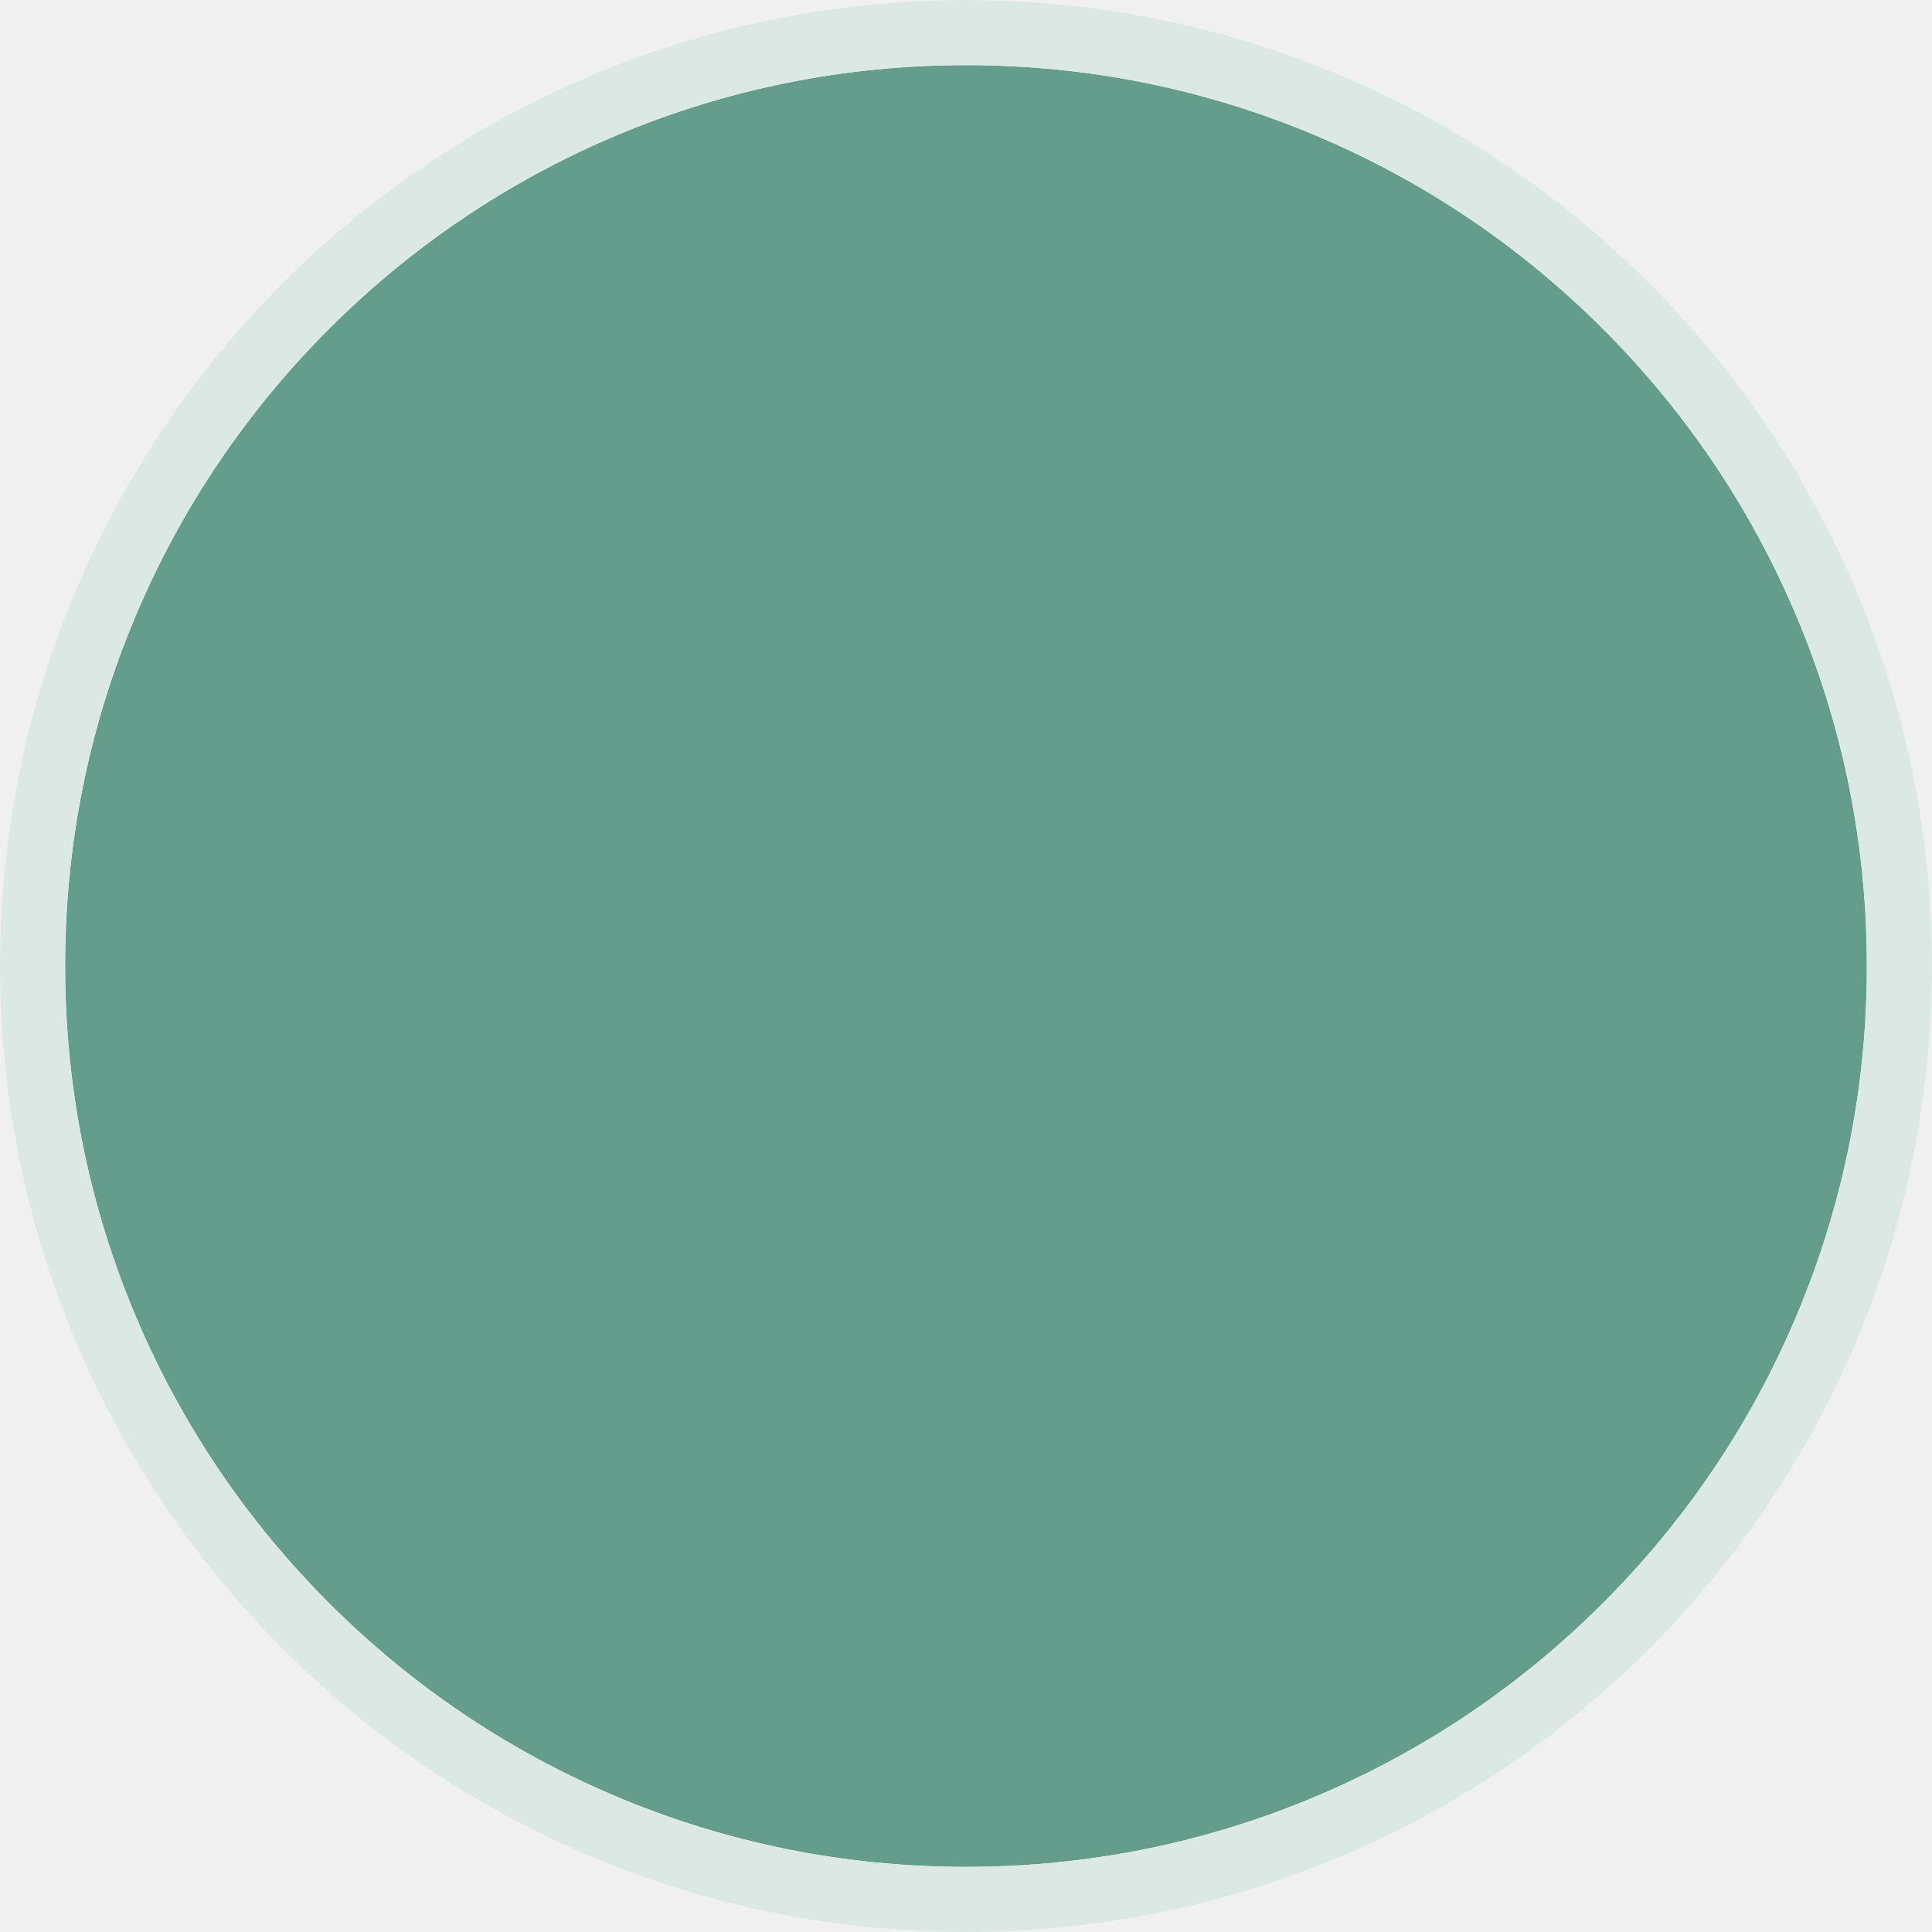
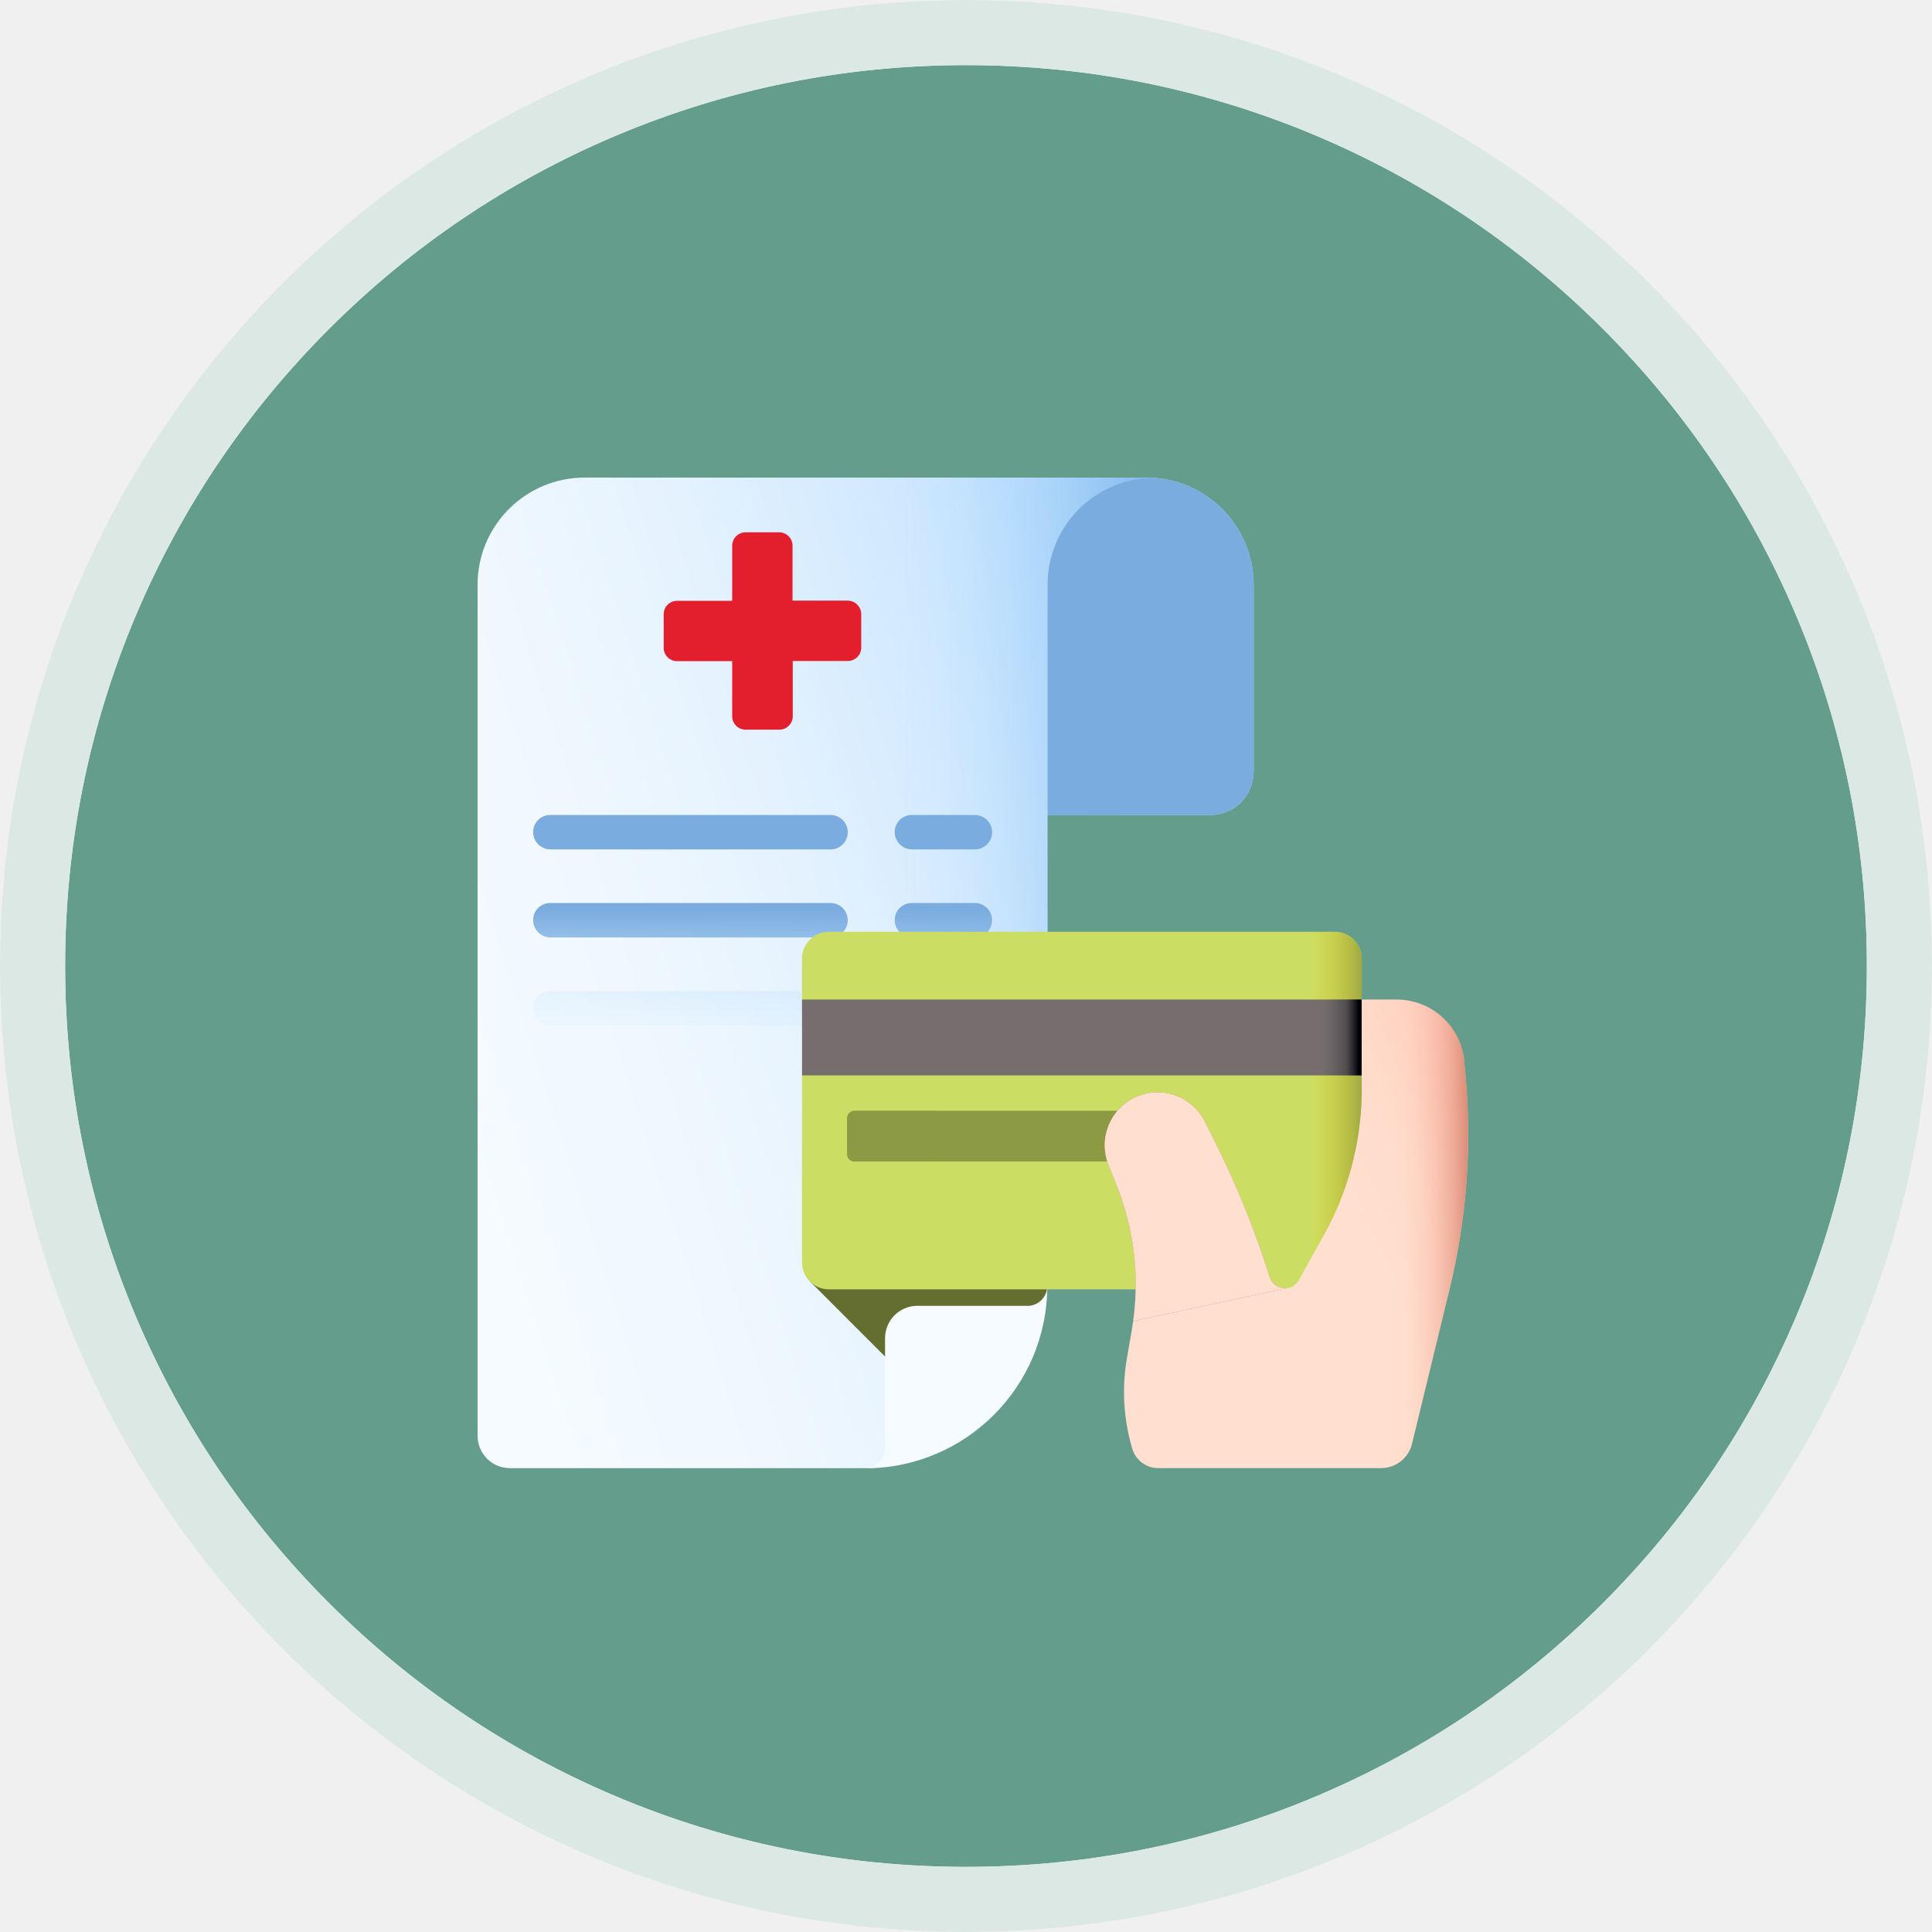
- <svg xmlns="http://www.w3.org/2000/svg" width="89" height="89" viewBox="0 0 89 89">
-   <g id="Grupo_1210391" data-name="Grupo 1210391" transform="translate(-1251.333 -413)">
-     <g id="Grupo_1098742" data-name="Grupo 1098742" transform="translate(1251.333 413)">
-       <g id="Trazado_875734" data-name="Trazado 875734" fill="#4e8f7d" opacity="0.859">
-         <path d="M 44.5 87.5 C 38.694 87.5 33.063 86.363 27.763 84.121 C 22.643 81.956 18.044 78.855 14.094 74.906 C 10.145 70.956 7.044 66.357 4.879 61.237 C 2.637 55.937 1.5 50.306 1.5 44.5 C 1.5 38.694 2.637 33.063 4.879 27.763 C 7.044 22.643 10.145 18.044 14.094 14.094 C 18.044 10.145 22.643 7.044 27.763 4.879 C 33.063 2.637 38.694 1.5 44.5 1.5 C 50.306 1.5 55.937 2.637 61.237 4.879 C 66.357 7.044 70.956 10.145 74.906 14.094 C 78.855 18.044 81.956 22.643 84.121 27.763 C 86.363 33.063 87.5 38.694 87.5 44.5 C 87.5 50.306 86.363 55.937 84.121 61.237 C 81.956 66.357 78.855 70.956 74.906 74.906 C 70.956 78.855 66.357 81.956 61.237 84.121 C 55.937 86.363 50.306 87.5 44.5 87.5 Z" stroke="none" />
-         <path d="M 44.5 3 C 38.896 3 33.462 4.097 28.347 6.26 C 23.406 8.35 18.967 11.343 15.155 15.155 C 11.343 18.967 8.35 23.406 6.26 28.347 C 4.097 33.462 3 38.896 3 44.5 C 3 50.104 4.097 55.538 6.26 60.653 C 8.35 65.594 11.343 70.033 15.155 73.845 C 18.967 77.657 23.406 80.65 28.347 82.74 C 33.462 84.903 38.896 86 44.5 86 C 50.104 86 55.538 84.903 60.653 82.74 C 65.594 80.65 70.033 77.657 73.845 73.845 C 77.657 70.033 80.65 65.594 82.74 60.653 C 84.903 55.538 86 50.104 86 44.5 C 86 38.896 84.903 33.462 82.74 28.347 C 80.65 23.406 77.657 18.967 73.845 15.155 C 70.033 11.343 65.594 8.35 60.653 6.26 C 55.538 4.097 50.104 3 44.5 3 M 44.5 -7.62939453125e-06 C 69.077 -7.62939453125e-06 89 19.923 89 44.5 C 89 69.077 69.077 89 44.5 89 C 19.923 89 -7.62939453125e-06 69.077 -7.62939453125e-06 44.5 C -7.62939453125e-06 19.923 19.923 -7.62939453125e-06 44.5 -7.62939453125e-06 Z" stroke="none" fill="#fff" />
-       </g>
-       <g id="Trazado_875735" data-name="Trazado 875735" transform="translate(0)" fill="none">
-         <path d="M44.5,0A44.5,44.5,0,1,1,0,44.5,44.5,44.5,0,0,1,44.5,0Z" stroke="none" />
-         <path d="M 44.5 3 C 38.896 3 33.462 4.097 28.347 6.26 C 23.406 8.35 18.967 11.343 15.155 15.155 C 11.343 18.967 8.35 23.406 6.26 28.347 C 4.097 33.462 3 38.896 3 44.5 C 3 50.104 4.097 55.538 6.26 60.653 C 8.35 65.594 11.343 70.033 15.155 73.845 C 18.967 77.657 23.406 80.65 28.347 82.74 C 33.462 84.903 38.896 86 44.5 86 C 50.104 86 55.538 84.903 60.653 82.74 C 65.594 80.65 70.033 77.657 73.845 73.845 C 77.657 70.033 80.65 65.594 82.74 60.653 C 84.903 55.538 86 50.104 86 44.5 C 86 38.896 84.903 33.462 82.74 28.347 C 80.65 23.406 77.657 18.967 73.845 15.155 C 70.033 11.343 65.594 8.35 60.653 6.26 C 55.538 4.097 50.104 3 44.5 3 M 44.5 -7.62939453125e-06 C 69.077 -7.62939453125e-06 89 19.923 89 44.5 C 89 69.077 69.077 89 44.5 89 C 19.923 89 -7.62939453125e-06 69.077 -7.62939453125e-06 44.5 C -7.62939453125e-06 19.923 19.923 -7.62939453125e-06 44.5 -7.62939453125e-06 Z" stroke="none" fill="#dbe8e4" />
+ <svg xmlns="http://www.w3.org/2000/svg" xmlns:xlink="http://www.w3.org/1999/xlink" width="89" height="89" viewBox="0 0 89 89">
+   <defs>
+     <linearGradient id="linear-gradient" x1="0.012" y1="2.591" x2="0.981" y2="2.21" gradientUnits="objectBoundingBox">
+       <stop offset="0" stop-color="#f5fbff" />
+       <stop offset="0.241" stop-color="#f0f8fe" />
+       <stop offset="0.492" stop-color="#e4f2fe" />
+       <stop offset="0.746" stop-color="#cfe8fe" />
+       <stop offset="1" stop-color="#b3dafe" />
+     </linearGradient>
+     <linearGradient id="linear-gradient-2" x1="0.953" y1="2.447" x2="0.371" y2="2.447" gradientUnits="objectBoundingBox">
+       <stop offset="0" stop-color="#8ac9fe" stop-opacity="0" />
+       <stop offset="0.129" stop-color="#89c8fd" stop-opacity="0.02" />
+       <stop offset="0.263" stop-color="#88c6fb" stop-opacity="0.075" />
+       <stop offset="0.399" stop-color="#87c4f8" stop-opacity="0.169" />
+       <stop offset="0.536" stop-color="#85c0f4" stop-opacity="0.298" />
+       <stop offset="0.675" stop-color="#83bbef" stop-opacity="0.467" />
+       <stop offset="0.815" stop-color="#7fb5e9" stop-opacity="0.671" />
+       <stop offset="0.953" stop-color="#7caee1" stop-opacity="0.91" />
+       <stop offset="1" stop-color="#7bacdf" />
+     </linearGradient>
+     <linearGradient id="linear-gradient-3" x1="0.598" y1="2.253" x2="0.247" y2="2.618" xlink:href="#linear-gradient-2" />
+     <linearGradient id="linear-gradient-4" x1="0.846" y1="2.447" x2="1.019" y2="2.447" xlink:href="#linear-gradient-2" />
+     <linearGradient id="linear-gradient-5" x1="0.5" y1="2.201" x2="0.5" y2="1.917" xlink:href="#linear-gradient-2" />
+     <linearGradient id="linear-gradient-6" x1="0.003" y1="0.746" x2="1.068" y2="0.244" xlink:href="#linear-gradient" />
+     <linearGradient id="linear-gradient-7" x1="0.402" y1="0.5" x2="1.047" y2="0.5" xlink:href="#linear-gradient-2" />
+     <linearGradient id="linear-gradient-8" x1="0.5" y1="-2.008" x2="0.5" y2="-2.316" xlink:href="#linear-gradient-2" />
+     <linearGradient id="linear-gradient-9" x1="-0.103" y1="-3.306" x2="0.667" y2="-4.075" xlink:href="#linear-gradient" />
+     <linearGradient id="linear-gradient-10" x1="0.5" y1="12.849" x2="0.5" y2="5.313" xlink:href="#linear-gradient-2" />
+     <linearGradient id="linear-gradient-11" x1="0.5" y1="12.849" x2="0.5" y2="5.313" xlink:href="#linear-gradient-2" />
+     <linearGradient id="linear-gradient-12" x1="0.5" y1="7.738" x2="0.5" y2="0.202" xlink:href="#linear-gradient-2" />
+     <linearGradient id="linear-gradient-13" x1="0.5" y1="7.738" x2="0.5" y2="0.202" xlink:href="#linear-gradient-2" />
+     <linearGradient id="linear-gradient-14" x1="0.5" y1="2.626" x2="0.5" y2="-4.91" xlink:href="#linear-gradient-2" />
+     <linearGradient id="linear-gradient-15" x1="0.5" y1="2.626" x2="0.5" y2="-4.91" xlink:href="#linear-gradient-2" />
+     <linearGradient id="linear-gradient-16" x1="0.5" y1="-2.485" x2="0.5" y2="-10.022" xlink:href="#linear-gradient-2" />
+     <linearGradient id="linear-gradient-17" x1="0.5" y1="-2.485" x2="0.5" y2="-10.022" xlink:href="#linear-gradient-2" />
+     <linearGradient id="linear-gradient-18" x1="0.5" y1="-7.597" x2="0.5" y2="-15.133" xlink:href="#linear-gradient-2" />
+     <linearGradient id="linear-gradient-19" x1="0.5" y1="-7.597" x2="0.5" y2="-15.133" xlink:href="#linear-gradient-2" />
+     <linearGradient id="linear-gradient-20" x1="0.5" y1="-12.703" x2="0.5" y2="-20.239" xlink:href="#linear-gradient-2" />
+     <linearGradient id="linear-gradient-21" x1="0.5" y1="-12.703" x2="0.5" y2="-20.239" xlink:href="#linear-gradient-2" />
+     <linearGradient id="linear-gradient-22" x1="0.513" y1="3.07" x2="0.188" y2="3.395" xlink:href="#linear-gradient-2" />
+     <linearGradient id="linear-gradient-23" x1="0.405" y1="1.422" x2="0.149" y2="1.607" xlink:href="#linear-gradient-2" />
+     <linearGradient id="linear-gradient-24" x1="0.123" y1="4.363" x2="0.806" y2="3.679" gradientUnits="objectBoundingBox">
+       <stop offset="0" stop-color="#fe646f" />
+       <stop offset="0.236" stop-color="#fc5f6b" />
+       <stop offset="0.481" stop-color="#f7535f" />
+       <stop offset="0.729" stop-color="#ef3e4b" />
+       <stop offset="0.979" stop-color="#e5212f" />
+       <stop offset="1" stop-color="#e41f2d" />
+     </linearGradient>
+     <linearGradient id="linear-gradient-25" x1="-0.204" y1="-0.447" x2="1.579" y2="-1.09" gradientUnits="objectBoundingBox">
+       <stop offset="0" stop-color="#ffdfcf" />
+       <stop offset="0.245" stop-color="#ffdbca" />
+       <stop offset="0.499" stop-color="#ffd0be" />
+       <stop offset="0.757" stop-color="#ffbea9" />
+       <stop offset="1" stop-color="#ffa78f" />
+     </linearGradient>
+     <linearGradient id="linear-gradient-26" x1="0.726" y1="-0.26" x2="1.08" y2="-0.26" gradientUnits="objectBoundingBox">
+       <stop offset="0" stop-color="#e2cb1d" stop-opacity="0" />
+       <stop offset="0.897" stop-color="#8d9a44" />
+       <stop offset="1" stop-color="#656e31" />
+     </linearGradient>
+     <linearGradient id="linear-gradient-27" x1="0.603" y1="-1.889" x2="0.239" y2="-2.078" gradientUnits="objectBoundingBox">
+       <stop offset="0" stop-color="#0172fb" stop-opacity="0" />
+       <stop offset="0.121" stop-color="#0172fb" stop-opacity="0.016" />
+       <stop offset="0.247" stop-color="#0172fb" stop-opacity="0.067" />
+       <stop offset="0.375" stop-color="#0172fb" stop-opacity="0.149" />
+       <stop offset="0.505" stop-color="#0172fb" stop-opacity="0.267" />
+       <stop offset="0.636" stop-color="#0172fb" stop-opacity="0.416" />
+       <stop offset="0.767" stop-color="#0172fb" stop-opacity="0.596" />
+       <stop offset="0.897" stop-color="#0172fb" stop-opacity="0.812" />
+       <stop offset="1" stop-color="#0172fb" />
+     </linearGradient>
+     <linearGradient id="linear-gradient-28" x1="0.483" y1="-0.192" x2="0.517" y2="-2.12" gradientUnits="objectBoundingBox">
+       <stop offset="0" stop-color="#766e6e" />
+       <stop offset="0.249" stop-color="#716b6b" />
+       <stop offset="0.508" stop-color="#656464" />
+       <stop offset="0.769" stop-color="#505757" />
+       <stop offset="1" stop-color="#384949" />
+     </linearGradient>
+     <linearGradient id="linear-gradient-29" x1="0.76" y1="-1.153" x2="0.981" y2="-1.153" gradientUnits="objectBoundingBox">
+       <stop offset="0" stop-color="#464646" stop-opacity="0" />
+       <stop offset="0.673" stop-color="#252529" stop-opacity="0.463" />
+       <stop offset="1" stop-color="#000009" />
+     </linearGradient>
+     <linearGradient id="linear-gradient-30" x1="0.5" y1="-11.986" x2="0.5" y2="-19.514" xlink:href="#linear-gradient-27" />
+     <linearGradient id="linear-gradient-31" x1="0.499" y1="-11.986" x2="0.499" y2="-19.514" xlink:href="#linear-gradient-27" />
+     <linearGradient id="linear-gradient-32" x1="0.175" y1="-0.42" x2="0.871" y2="-0.825" xlink:href="#linear-gradient-25" />
+     <linearGradient id="linear-gradient-33" x1="0.54" y1="-0.605" x2="1.062" y2="-0.605" gradientUnits="objectBoundingBox">
+       <stop offset="0" stop-color="#f89580" stop-opacity="0" />
+       <stop offset="0.138" stop-color="#f6947f" stop-opacity="0.02" />
+       <stop offset="0.28" stop-color="#f3917c" stop-opacity="0.082" />
+       <stop offset="0.425" stop-color="#ee8e78" stop-opacity="0.188" />
+       <stop offset="0.572" stop-color="#e68873" stop-opacity="0.337" />
+       <stop offset="0.72" stop-color="#dd826b" stop-opacity="0.529" />
+       <stop offset="0.866" stop-color="#d17963" stop-opacity="0.757" />
+       <stop offset="1" stop-color="#c5715a" />
+     </linearGradient>
+     <linearGradient id="linear-gradient-34" x1="0.467" y1="-1.533" x2="0.772" y2="-1.364" xlink:href="#linear-gradient-33" />
+     <linearGradient id="linear-gradient-35" x1="-0.584" y1="-3.176" x2="-0.584" y2="-3.529" xlink:href="#linear-gradient-33" />
+   </defs>
+   <g id="Grupo_1211642" data-name="Grupo 1211642" transform="translate(-766.051 -9598.572)">
+     <g id="Grupo_1211641" data-name="Grupo 1211641">
+       <g id="Grupo_1211640" data-name="Grupo 1211640">
+         <g id="Grupo_1210391" data-name="Grupo 1210391" transform="translate(-485.282 9185.572)">
+           <g id="Grupo_1098742" data-name="Grupo 1098742" transform="translate(1251.333 413)">
+             <g id="Trazado_875734" data-name="Trazado 875734" fill="#4e8f7d" opacity="0.859">
+               <path d="M 44.5 87.5 C 38.694 87.5 33.063 86.363 27.763 84.121 C 22.643 81.956 18.044 78.855 14.094 74.906 C 10.145 70.956 7.044 66.357 4.879 61.237 C 2.637 55.937 1.5 50.306 1.5 44.5 C 1.5 38.694 2.637 33.063 4.879 27.763 C 7.044 22.643 10.145 18.044 14.094 14.094 C 18.044 10.145 22.643 7.044 27.763 4.879 C 33.063 2.637 38.694 1.5 44.5 1.5 C 50.306 1.5 55.937 2.637 61.237 4.879 C 66.357 7.044 70.956 10.145 74.906 14.094 C 78.855 18.044 81.956 22.643 84.121 27.763 C 86.363 33.063 87.5 38.694 87.5 44.5 C 87.5 50.306 86.363 55.937 84.121 61.237 C 81.956 66.357 78.855 70.956 74.906 74.906 C 70.956 78.855 66.357 81.956 61.237 84.121 C 55.937 86.363 50.306 87.5 44.5 87.5 Z" stroke="none" />
+               <path d="M 44.5 3 C 38.896 3 33.462 4.097 28.347 6.26 C 23.406 8.35 18.967 11.343 15.155 15.155 C 11.343 18.967 8.35 23.406 6.26 28.347 C 4.097 33.462 3 38.896 3 44.5 C 3 50.104 4.097 55.538 6.26 60.653 C 8.35 65.594 11.343 70.033 15.155 73.845 C 18.967 77.657 23.406 80.65 28.347 82.74 C 33.462 84.903 38.896 86 44.5 86 C 50.104 86 55.538 84.903 60.653 82.74 C 65.594 80.65 70.033 77.657 73.845 73.845 C 77.657 70.033 80.65 65.594 82.74 60.653 C 84.903 55.538 86 50.104 86 44.5 C 86 38.896 84.903 33.462 82.74 28.347 C 80.65 23.406 77.657 18.967 73.845 15.155 C 70.033 11.343 65.594 8.35 60.653 6.26 C 55.538 4.097 50.104 3 44.5 3 M 44.5 -7.62939453125e-06 C 69.077 -7.62939453125e-06 89 19.923 89 44.5 C 89 69.077 69.077 89 44.5 89 C 19.923 89 -7.62939453125e-06 69.077 -7.62939453125e-06 44.5 C -7.62939453125e-06 19.923 19.923 -7.62939453125e-06 44.5 -7.62939453125e-06 Z" stroke="none" fill="#fff" />
+             </g>
+             <g id="Trazado_875735" data-name="Trazado 875735" transform="translate(0)" fill="none">
+               <path d="M44.5,0A44.5,44.5,0,1,1,0,44.5,44.5,44.5,0,0,1,44.5,0Z" stroke="none" />
+               <path d="M 44.5 3 C 38.896 3 33.462 4.097 28.347 6.26 C 23.406 8.35 18.967 11.343 15.155 15.155 C 11.343 18.967 8.35 23.406 6.26 28.347 C 4.097 33.462 3 38.896 3 44.5 C 3 50.104 4.097 55.538 6.26 60.653 C 8.35 65.594 11.343 70.033 15.155 73.845 C 18.967 77.657 23.406 80.65 28.347 82.74 C 33.462 84.903 38.896 86 44.5 86 C 50.104 86 55.538 84.903 60.653 82.74 C 65.594 80.65 70.033 77.657 73.845 73.845 C 77.657 70.033 80.65 65.594 82.74 60.653 C 84.903 55.538 86 50.104 86 44.5 C 86 38.896 84.903 33.462 82.74 28.347 C 80.65 23.406 77.657 18.967 73.845 15.155 C 70.033 11.343 65.594 8.35 60.653 6.26 C 55.538 4.097 50.104 3 44.5 3 M 44.5 -7.62939453125e-06 C 69.077 -7.62939453125e-06 89 19.923 89 44.5 C 89 69.077 69.077 89 44.5 89 C 19.923 89 -7.62939453125e-06 69.077 -7.62939453125e-06 44.5 C -7.62939453125e-06 19.923 19.923 -7.62939453125e-06 44.5 -7.62939453125e-06 Z" stroke="none" fill="#dbe8e4" />
+             </g>
+           </g>
+         </g>
+         <g id="payment_14365083" transform="translate(788.051 9620.572)">
+           <g id="Grupo_1210406" data-name="Grupo 1210406" transform="translate(0 0)">
+             <g id="Grupo_1210397" data-name="Grupo 1210397" transform="translate(0 0)">
+               <path id="Trazado_1091353" data-name="Trazado 1091353" d="M232.5,13.565V4.938A4.937,4.937,0,0,0,227.56,0,11.557,11.557,0,0,0,216,11.559v3.984h14.518a1.98,1.98,0,0,0,1.979-1.979Z" transform="translate(-196.749 0)" fill="url(#linear-gradient)" />
+               <path id="Trazado_1091354" data-name="Trazado 1091354" d="M232.5,13.565V4.938A4.937,4.937,0,0,0,227.56,0,11.557,11.557,0,0,0,216,11.559v3.984h14.518a1.98,1.98,0,0,0,1.979-1.979Z" transform="translate(-196.749 0)" fill="url(#linear-gradient-2)" />
+               <path id="Trazado_1091355" data-name="Trazado 1091355" d="M232.5,13.565V4.938A4.937,4.937,0,0,0,227.56,0,11.557,11.557,0,0,0,216,11.559v3.984h14.518a1.98,1.98,0,0,0,1.979-1.979Z" transform="translate(-196.749 0)" fill="url(#linear-gradient-3)" />
+               <path id="Trazado_1091356" data-name="Trazado 1091356" d="M232.5,13.565V4.938A4.937,4.937,0,0,0,227.56,0,11.557,11.557,0,0,0,216,11.559v3.984h14.518a1.98,1.98,0,0,0,1.979-1.979Z" transform="translate(-196.749 0)" fill="url(#linear-gradient-4)" />
+               <path id="Trazado_1091357" data-name="Trazado 1091357" d="M232.5,13.565V4.938A4.937,4.937,0,0,0,227.56,0,11.557,11.557,0,0,0,216,11.559v3.984h14.518a1.98,1.98,0,0,0,1.979-1.979Z" transform="translate(-196.749 0)" fill="url(#linear-gradient-5)" />
+               <g id="Grupo_1210396" data-name="Grupo 1210396">
+                 <path id="Trazado_1091358" data-name="Trazado 1091358" d="M26.256,37.236a2,2,0,0,1-.588,1.408L19.26,45.053a1.967,1.967,0,0,1-1.248.579H1.488A1.491,1.491,0,0,1,0,44.144V4.937A4.937,4.937,0,0,1,4.938,0H31.194a4.937,4.937,0,0,0-4.938,4.938Z" transform="translate(0 0)" fill="url(#linear-gradient-6)" />
+                 <path id="Trazado_1091359" data-name="Trazado 1091359" d="M125,0h20.053a4.937,4.937,0,0,0-4.938,4.938v32.29a2,2,0,0,1-.588,1.408l-6.408,6.408a1.967,1.967,0,0,1-1.248.579h-6.863C125,45.632,125,0,125,0Z" transform="translate(-113.859 0)" fill="url(#linear-gradient-7)" />
+                 <path id="Trazado_1091360" data-name="Trazado 1091360" d="M0,357.6v12.281a1.491,1.491,0,0,0,1.488,1.488H18a1.967,1.967,0,0,0,1.248-.579l6.408-6.408a2,2,0,0,0,.588-1.408v-5.365H0Z" transform="translate(0 -325.729)" fill="url(#linear-gradient-8)" />
+                 <path id="Trazado_1091361" data-name="Trazado 1091361" d="M171.9,415.509l5.971,5.971,4.376-4.376a2,2,0,0,0,.588-1.408v-.2H171.9Z" transform="translate(-156.579 -378.469)" fill="#656e31" />
+                 <path id="Trazado_1091362" data-name="Trazado 1091362" d="M207.687,418.718h-5.071a1.491,1.491,0,0,0-1.488,1.488v5.071a.926.926,0,0,1-.927.927,8.4,8.4,0,0,0,8.4-8.4.917.917,0,0,1-.918.918Z" transform="translate(-182.357 -380.564)" fill="url(#linear-gradient-9)" />
+               </g>
+             </g>
+             <g id="Grupo_1210404" data-name="Grupo 1210404" transform="translate(2.558 15.543)">
+               <g id="Grupo_1210398" data-name="Grupo 1210398">
+                 <path id="Trazado_1091363" data-name="Trazado 1091363" d="M29.492,174.4H42.4a.793.793,0,0,1,0,1.586H29.492a.8.8,0,0,1-.793-.793A.784.784,0,0,1,29.492,174.4Z" transform="translate(-28.698 -174.4)" fill="url(#linear-gradient-10)" />
+                 <path id="Trazado_1091364" data-name="Trazado 1091364" d="M216.392,174.4h2.9a.793.793,0,0,1,0,1.586h-2.9a.8.8,0,0,1-.793-.793A.784.784,0,0,1,216.392,174.4Z" transform="translate(-198.941 -174.4)" fill="url(#linear-gradient-11)" />
+               </g>
+               <g id="Grupo_1210399" data-name="Grupo 1210399" transform="translate(0 4.055)">
+                 <path id="Trazado_1091365" data-name="Trazado 1091365" d="M29.492,219.9H42.4a.793.793,0,1,1,0,1.586H29.492a.8.8,0,0,1-.793-.793A.784.784,0,0,1,29.492,219.9Z" transform="translate(-28.698 -219.9)" fill="url(#linear-gradient-12)" />
+                 <path id="Trazado_1091366" data-name="Trazado 1091366" d="M216.392,219.9h2.9a.793.793,0,1,1,0,1.586h-2.9a.8.8,0,0,1-.793-.793A.784.784,0,0,1,216.392,219.9Z" transform="translate(-198.941 -219.9)" fill="url(#linear-gradient-13)" />
+               </g>
+               <g id="Grupo_1210400" data-name="Grupo 1210400" transform="translate(0 8.11)">
+                 <path id="Trazado_1091367" data-name="Trazado 1091367" d="M29.492,265.4H42.4a.793.793,0,0,1,0,1.586H29.492a.8.8,0,0,1-.793-.793A.784.784,0,0,1,29.492,265.4Z" transform="translate(-28.698 -265.4)" fill="url(#linear-gradient-14)" />
+                 <path id="Trazado_1091368" data-name="Trazado 1091368" d="M216.392,265.4h2.9a.793.793,0,0,1,0,1.586h-2.9a.8.8,0,0,1-.793-.793A.784.784,0,0,1,216.392,265.4Z" transform="translate(-198.941 -265.4)" fill="url(#linear-gradient-15)" />
+               </g>
+               <g id="Grupo_1210401" data-name="Grupo 1210401" transform="translate(0 12.166)">
+                 <path id="Trazado_1091369" data-name="Trazado 1091369" d="M29.492,310.9H42.4a.793.793,0,1,1,0,1.586H29.492a.8.8,0,0,1-.793-.793A.784.784,0,0,1,29.492,310.9Z" transform="translate(-28.698 -310.9)" fill="url(#linear-gradient-16)" />
+                 <path id="Trazado_1091370" data-name="Trazado 1091370" d="M216.392,310.9h2.9a.793.793,0,1,1,0,1.586h-2.9a.8.8,0,0,1-.793-.793A.784.784,0,0,1,216.392,310.9Z" transform="translate(-198.941 -310.9)" fill="url(#linear-gradient-17)" />
+               </g>
+               <g id="Grupo_1210402" data-name="Grupo 1210402" transform="translate(0 16.221)">
+                 <path id="Trazado_1091371" data-name="Trazado 1091371" d="M29.492,356.4H42.4a.793.793,0,1,1,0,1.586H29.492a.8.8,0,0,1-.793-.793A.784.784,0,0,1,29.492,356.4Z" transform="translate(-28.698 -356.4)" fill="url(#linear-gradient-18)" />
+                 <path id="Trazado_1091372" data-name="Trazado 1091372" d="M216.392,356.4h2.9a.793.793,0,1,1,0,1.586h-2.9a.8.8,0,0,1-.793-.793A.784.784,0,0,1,216.392,356.4Z" transform="translate(-198.941 -356.4)" fill="url(#linear-gradient-19)" />
+               </g>
+               <g id="Grupo_1210403" data-name="Grupo 1210403" transform="translate(0 20.267)">
+                 <path id="Trazado_1091373" data-name="Trazado 1091373" d="M29.492,401.8H42.4a.793.793,0,0,1,0,1.586H29.492a.8.8,0,0,1-.793-.793A.784.784,0,0,1,29.492,401.8Z" transform="translate(-28.698 -401.8)" fill="url(#linear-gradient-20)" />
+                 <path id="Trazado_1091374" data-name="Trazado 1091374" d="M216.392,401.8h2.9a.793.793,0,1,1,0,1.586h-2.9a.8.8,0,0,1-.793-.793A.784.784,0,0,1,216.392,401.8Z" transform="translate(-198.941 -401.8)" fill="url(#linear-gradient-21)" />
+               </g>
+             </g>
+             <g id="Grupo_1210405" data-name="Grupo 1210405" transform="translate(8.574 2.522)">
+               <path id="Trazado_1091375" data-name="Trazado 1091375" d="M98.6,36.161l5.7,5.7a7.064,7.064,0,0,0,5.561-5.561l-5.7-5.7-2.611,2.95Z" transform="translate(-98.386 -30.395)" fill="url(#linear-gradient-22)" />
+               <path id="Trazado_1091376" data-name="Trazado 1091376" d="M148.222,74.561,139.461,65.8l-2.977,2.585L133.9,71.361l14.322,14.322Z" transform="translate(-130.54 -62.458)" fill="url(#linear-gradient-23)" />
+               <path id="Trazado_1091377" data-name="Trazado 1091377" d="M104.676,31.446h-2.54V28.915a.616.616,0,0,0-.615-.615H99.97a.616.616,0,0,0-.615.615v2.54h-2.54a.616.616,0,0,0-.615.615v1.551a.616.616,0,0,0,.615.615h2.54v2.54a.616.616,0,0,0,.615.615h1.56a.616.616,0,0,0,.615-.615V34.227h2.54a.616.616,0,0,0,.615-.615V32.061A.63.63,0,0,0,104.676,31.446Z" transform="translate(-96.2 -28.3)" fill="url(#linear-gradient-24)" />
+             </g>
+           </g>
+           <g id="Grupo_1210411" data-name="Grupo 1210411" transform="translate(14.946 20.926)">
+             <path id="Trazado_1091378" data-name="Trazado 1091378" d="M402.53,269.8H397.2v13.6h6.533V272.723Z" transform="translate(-376.746 -266.681)" fill="url(#linear-gradient-25)" />
+             <g id="Grupo_1210409" data-name="Grupo 1210409">
+               <path id="Trazado_1091379" data-name="Trazado 1091379" d="M193.484,237.919l-1.15,1.586,1.15,1.907v8.618a1.236,1.236,0,0,1-1.239,1.239H168.939a1.236,1.236,0,0,1-1.239-1.239v-8.618l1.168-1.747-1.168-1.747v-1.881a1.236,1.236,0,0,1,1.239-1.239h23.306a1.236,1.236,0,0,1,1.239,1.239Z" transform="translate(-167.7 -234.8)" fill="#ccdd63" />
+               <path id="Trazado_1091380" data-name="Trazado 1091380" d="M366.5,234.8H359v16.47h7.5a1.236,1.236,0,0,0,1.239-1.239v-8.618l-1.15-1.907,1.15-1.586v-1.881A1.25,1.25,0,0,0,366.5,234.8Z" transform="translate(-341.95 -234.8)" fill="url(#linear-gradient-26)" />
+               <path id="Trazado_1091381" data-name="Trazado 1091381" d="M370.7,325.9v8.351h6.453a1.233,1.233,0,0,0,1.141-.758Z" transform="translate(-352.608 -317.781)" fill="url(#linear-gradient-27)" />
+               <path id="Trazado_1091382" data-name="Trazado 1091382" d="M167.7,269.8h25.784v3.494H167.7Z" transform="translate(-167.7 -266.681)" fill="url(#linear-gradient-28)" />
+               <path id="Trazado_1091383" data-name="Trazado 1091383" d="M370.5,269.8h7.709v3.494H370.5Z" transform="translate(-352.425 -266.681)" fill="url(#linear-gradient-29)" />
+               <g id="Grupo_1210407" data-name="Grupo 1210407" transform="translate(2.086 8.253)">
+                 <path id="Trazado_1091384" data-name="Trazado 1091384" d="M191.421,327.4h12.166a.32.32,0,0,1,.321.321V329.4a.32.32,0,0,1-.321.321H191.421a.32.32,0,0,1-.321-.321v-1.676A.32.32,0,0,1,191.421,327.4Z" transform="translate(-191.1 -327.4)" fill="#8d9a44" />
+                 <path id="Trazado_1091385" data-name="Trazado 1091385" d="M191.421,327.4h12.166a.32.32,0,0,1,.321.321V329.4a.32.32,0,0,1-.321.321H191.421a.32.32,0,0,1-.321-.321v-1.676A.32.32,0,0,1,191.421,327.4Z" transform="translate(-191.1 -327.4)" fill="#8d9a44" />
+                 <path id="Trazado_1091386" data-name="Trazado 1091386" d="M195.191,327.4v2.317h-3.77a.32.32,0,0,1-.321-.321v-1.676a.32.32,0,0,1,.321-.321Z" transform="translate(-191.1 -327.4)" fill="#8d9a44" />
+               </g>
+               <g id="Grupo_1210408" data-name="Grupo 1210408" transform="translate(2.086 12.513)">
+                 <path id="Trazado_1091387" data-name="Trazado 1091387" d="M191.777,375.2h9.768a.677.677,0,1,1,0,1.355h-9.768a.677.677,0,1,1,0-1.355Z" transform="translate(-191.1 -375.2)" fill="url(#linear-gradient-30)" />
+                 <path id="Trazado_1091388" data-name="Trazado 1091388" d="M337.366,375.2h2.478a.677.677,0,0,1,0,1.355h-2.469a.677.677,0,0,1-.677-.677A.664.664,0,0,1,337.366,375.2Z" transform="translate(-323.721 -375.2)" fill="url(#linear-gradient-31)" />
+               </g>
+             </g>
+             <g id="Grupo_1210410" data-name="Grupo 1210410" transform="translate(13.948 3.11)">
+               <path id="Trazado_1091389" data-name="Trazado 1091389" d="M340.082,283.142l-1.729,7.121a1.468,1.468,0,0,1-1.426,1.123H326.66a1.251,1.251,0,0,1-1.194-.891,9.183,9.183,0,0,1-.241-4.207l.223-1.283a12.291,12.291,0,0,0-.713-6.675l-.356-.891a2.424,2.424,0,0,1,1.372-3.173,2.352,2.352,0,0,1,.882-.169,2.434,2.434,0,0,1,2.175,1.337l.392.784a42.067,42.067,0,0,1,2.594,6.372.734.734,0,0,0,1.346.134l1.168-2.1a13.852,13.852,0,0,0,1.729-6.39q.013-.294,0-.588V269.8h1.6a3.132,3.132,0,0,1,3.119,2.807v.027l.053.579A30,30,0,0,1,340.082,283.142Z" transform="translate(-324.2 -269.791)" fill="url(#linear-gradient-32)" />
+               <path id="Trazado_1091390" data-name="Trazado 1091390" d="M433.9,283.051l-1.729,7.121a1.468,1.468,0,0,1-1.426,1.123H427.2v-9.1l.927-1.676a13.851,13.851,0,0,0,1.729-6.39q.013-.294,0-.588V269.7h1.6a3.132,3.132,0,0,1,3.119,2.807v.027l.053.579A30.036,30.036,0,0,1,433.9,283.051Z" transform="translate(-418.02 -269.7)" fill="url(#linear-gradient-33)" />
+               <path id="Trazado_1091391" data-name="Trazado 1091391" d="M332.625,326.923a.731.731,0,0,1-.82-.508,42.069,42.069,0,0,0-2.594-6.372l-.392-.784a2.433,2.433,0,0,0-4.43,2.005l.357.891a12.339,12.339,0,0,1,.775,6.292Z" transform="translate(-324.212 -313.625)" fill="url(#linear-gradient-34)" />
+               <path id="Trazado_1091392" data-name="Trazado 1091392" d="M332.625,326.923a.731.731,0,0,1-.82-.508,42.069,42.069,0,0,0-2.594-6.372l-.392-.784a2.433,2.433,0,0,0-4.43,2.005l.357.891a12.339,12.339,0,0,1,.775,6.292Z" transform="translate(-324.212 -313.625)" fill="#ffdfcf" />
+               <path id="Trazado_1091393" data-name="Trazado 1091393" d="M340.417,398.709q.227.642.428,1.283a.734.734,0,0,0,1.346.134l.793-1.426h6.542c-.107.615-.241,1.23-.392,1.845l-1.729,7.13a1.468,1.468,0,0,1-1.426,1.123H335.711a1.251,1.251,0,0,1-1.194-.891,9.183,9.183,0,0,1-.241-4.207l.223-1.275a12.318,12.318,0,0,0,.071-3.708Z" transform="translate(-333.252 -387.203)" fill="url(#linear-gradient-35)" />
+             </g>
+           </g>
+         </g>
      </g>
    </g>
  </g>
</svg>
